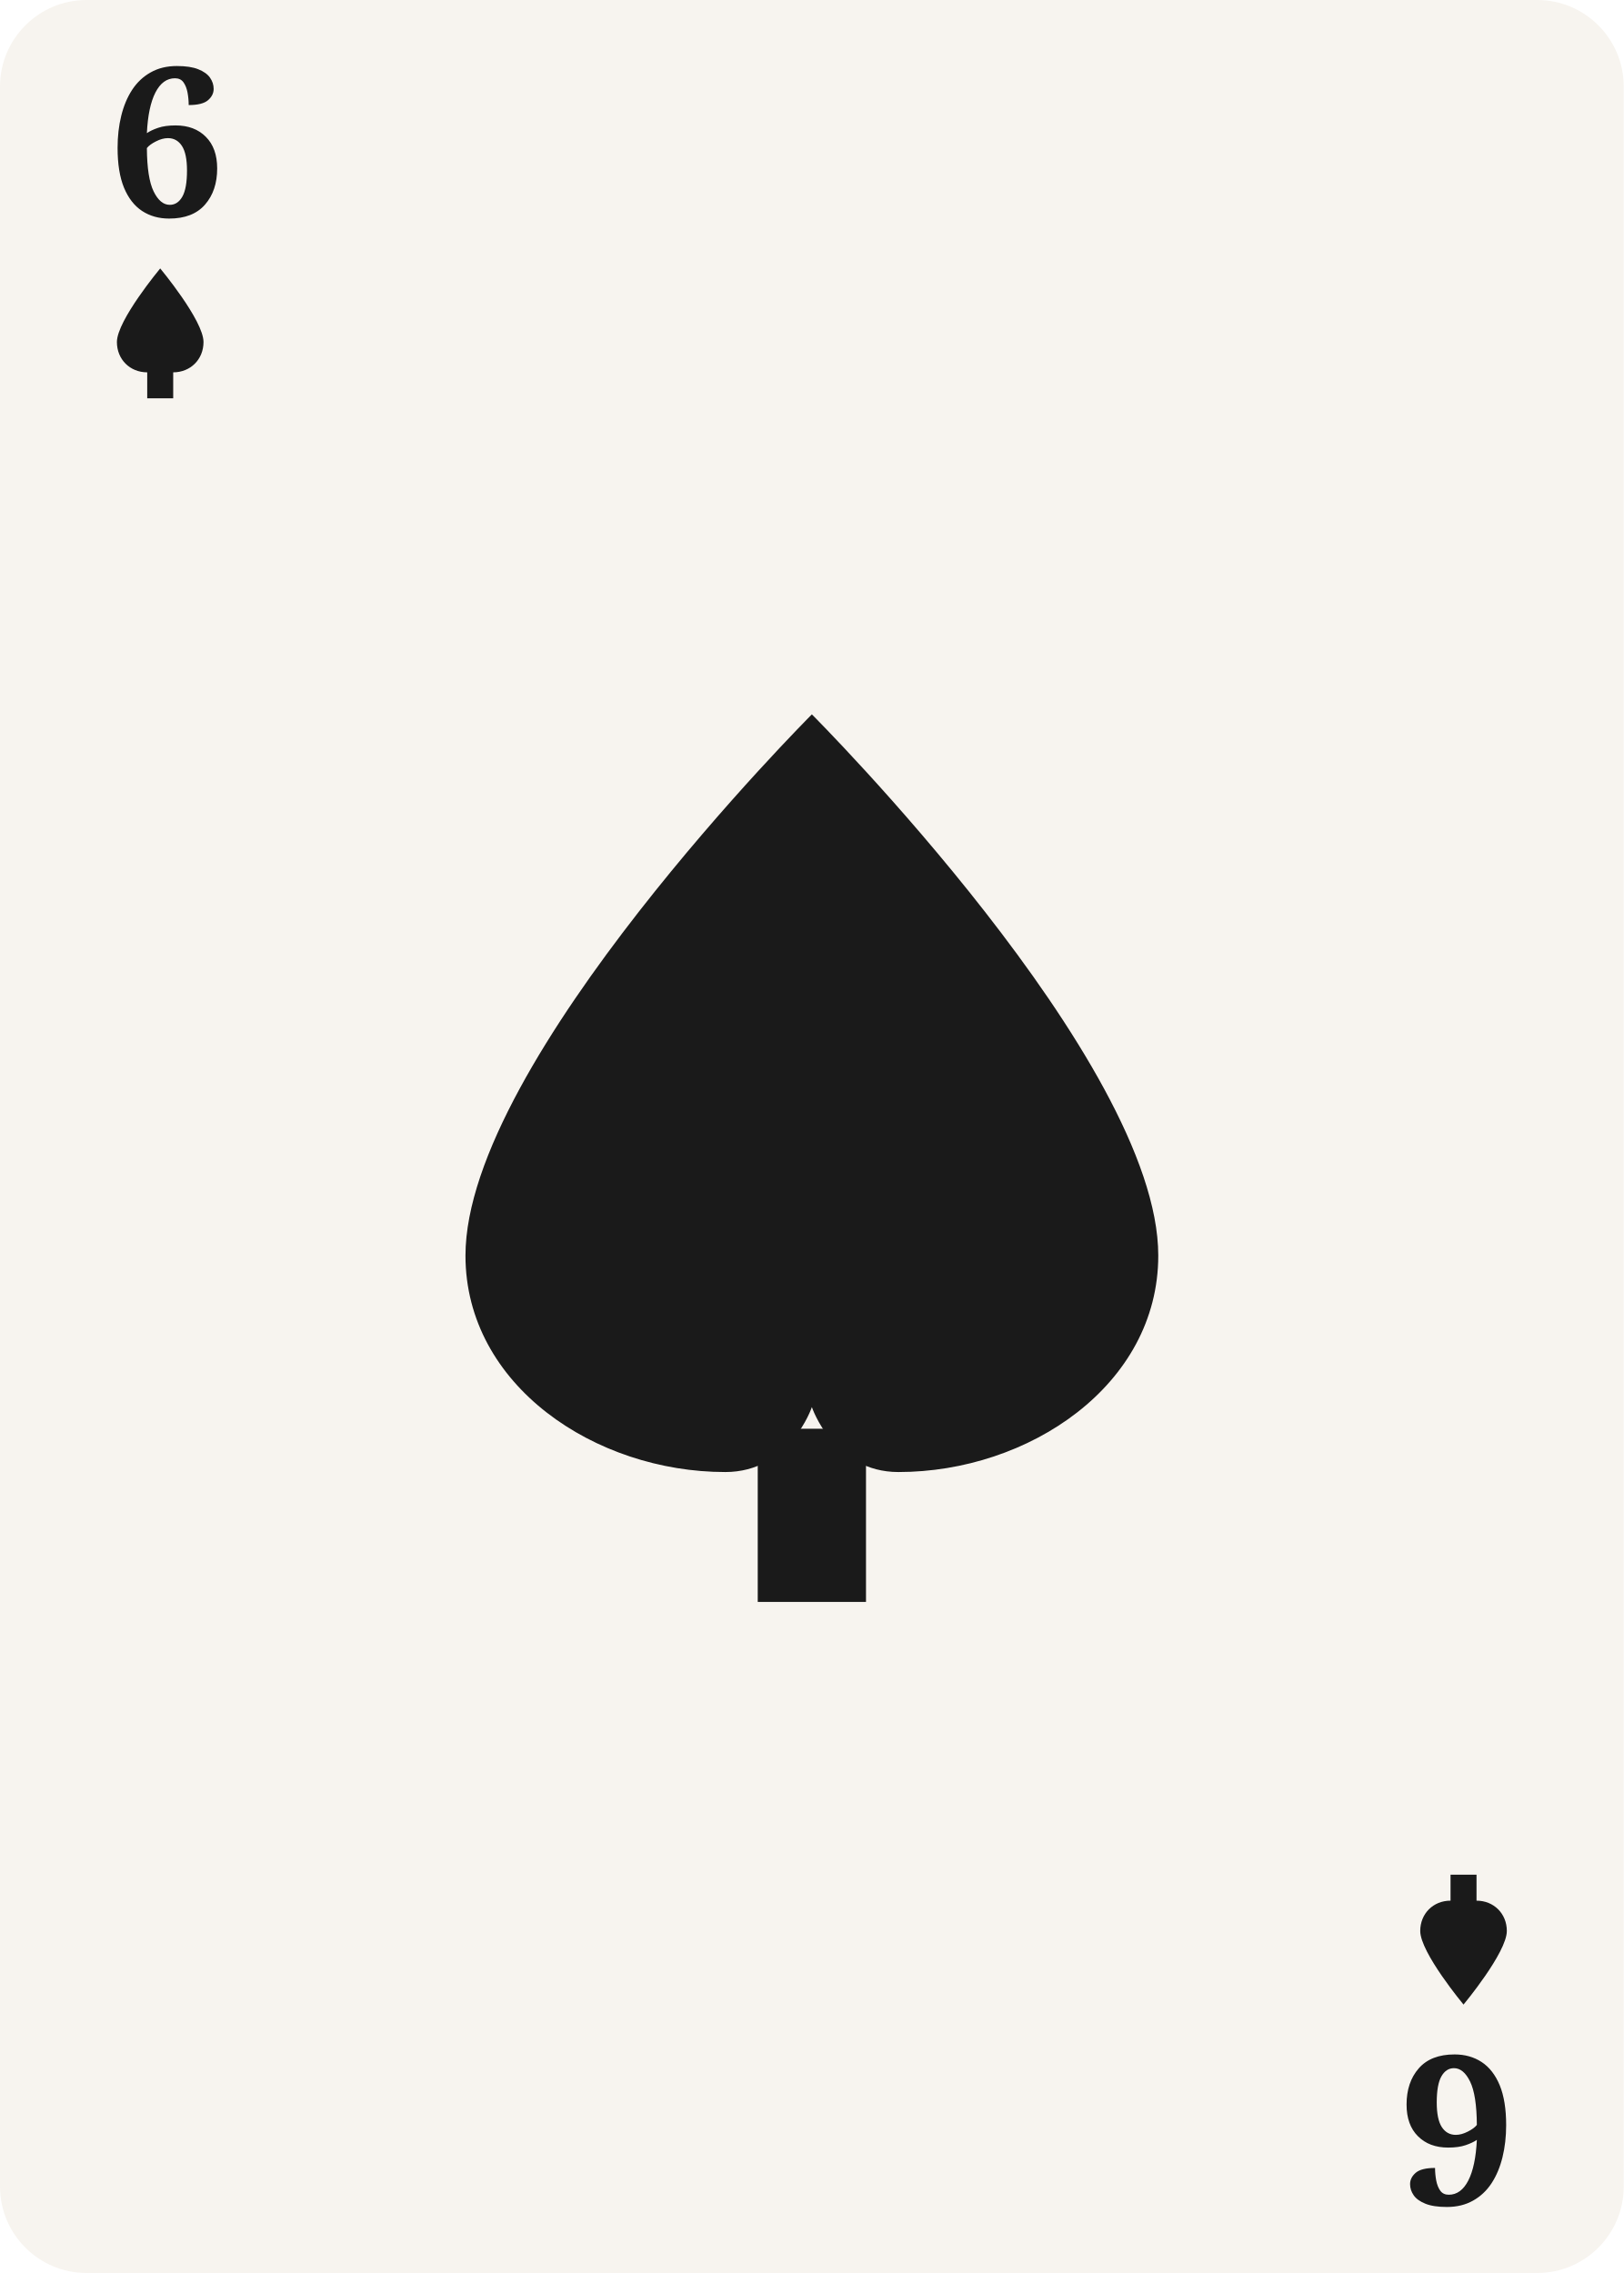
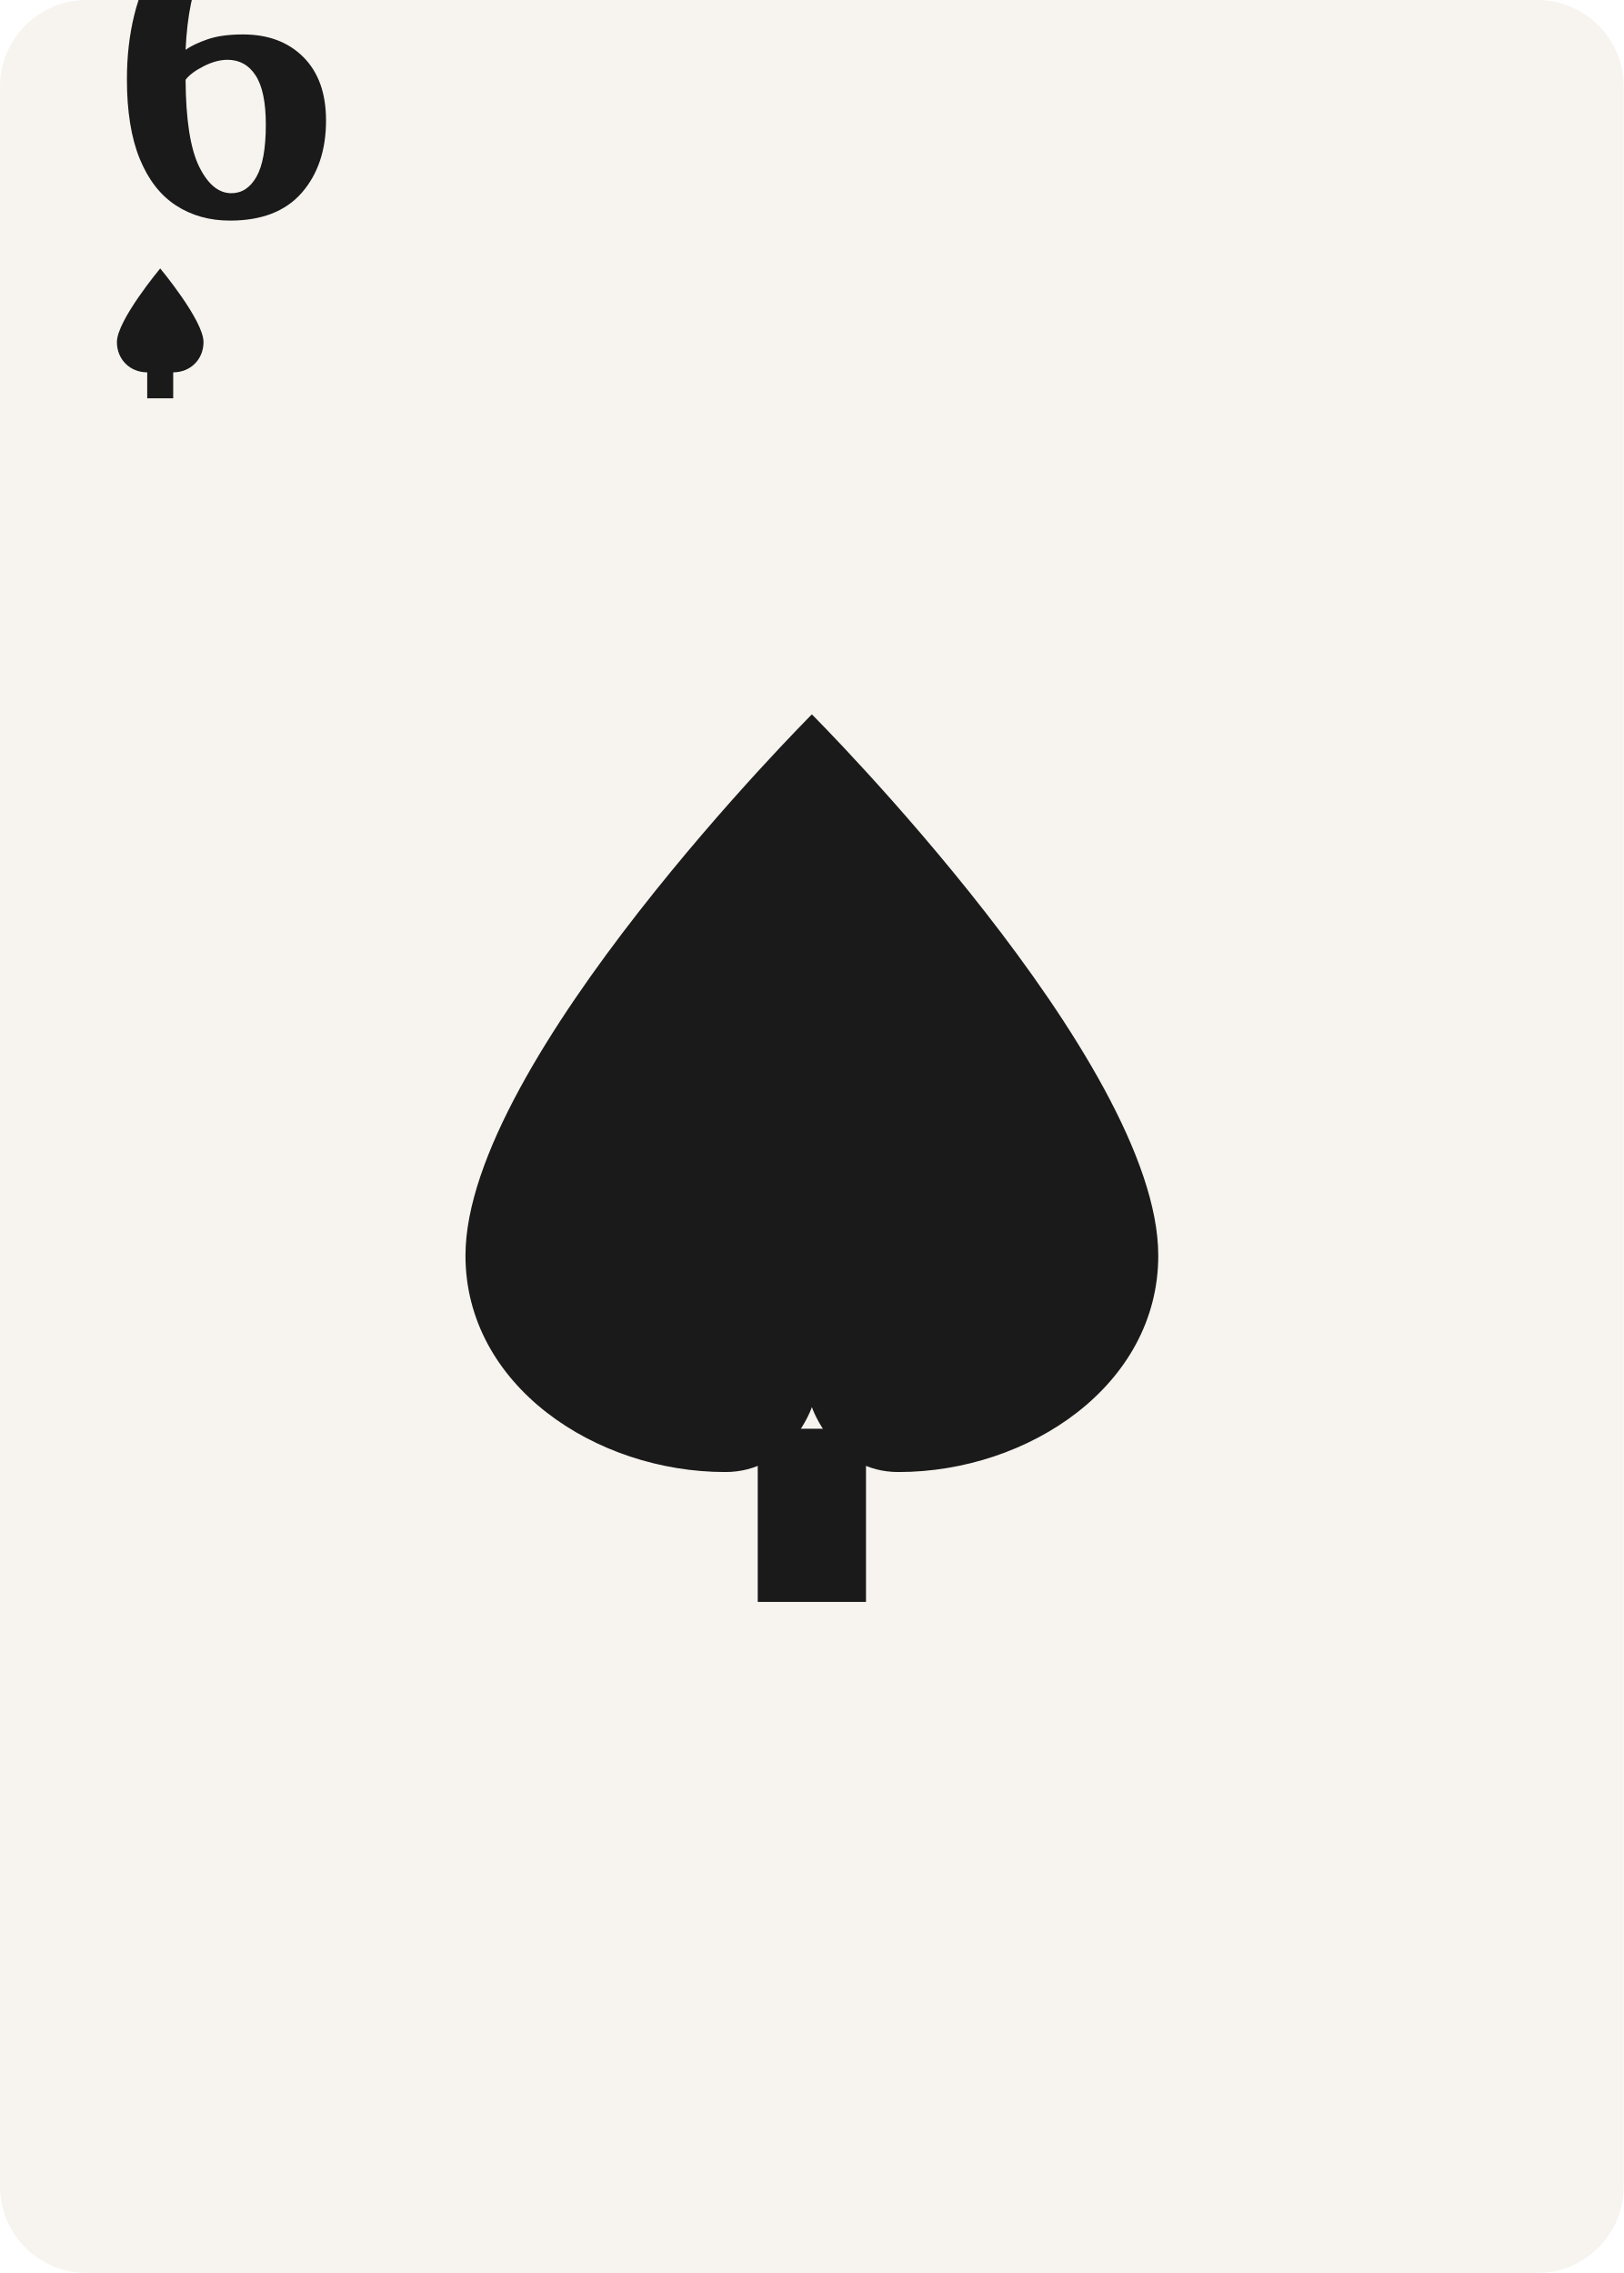
<svg xmlns="http://www.w3.org/2000/svg" viewBox="0 0 375 525" width="375" height="525">
  <rect x="0" y="0" width="375" height="525" rx="20" ry="20" fill="#F7F4EF" />
  <g transform="translate(25, 50)">
-     <text x="0" y="0" font-family="Georgia, serif" font-size="48" font-weight="bold" fill="#1A1A1A">6</text>
-     <g transform="translate(0, 12)">
-       <path d="M12,0 C12,0 2,12 2,17 C2,21 5,24 9,24 C11,24 12,22 12,22 C12,22 13,24 15,24 C19,24 22,21 22,17 C22,12 12,0 12,0 Z" fill="#1A1A1A" />
-       <rect x="9" y="21" width="6" height="9" fill="#1A1A1A" />
-     </g>
-   </g>
-   <g transform="translate(350, 475) rotate(180)">
-     <text x="0" y="0" font-family="Georgia, serif" font-size="48" font-weight="bold" fill="#1A1A1A">6</text>
+     <text x="0" y="0" font-family="Georgia, serif" font-size="96" font-weight="bold" fill="#1A1A1A">6</text>
    <g transform="translate(0, 12)">
      <path d="M12,0 C12,0 2,12 2,17 C2,21 5,24 9,24 C11,24 12,22 12,22 C12,22 13,24 15,24 C19,24 22,21 22,17 C22,12 12,0 12,0 Z" fill="#1A1A1A" />
      <rect x="9" y="21" width="6" height="9" fill="#1A1A1A" />
    </g>
  </g>
  <path d="M187.5,165 C187.5,165 107.5,245 107.5,290 C107.5,320 137.5,340 167.5,340 C182.5,340 187.5,325 187.5,325 C187.5,325 192.5,340 207.5,340 C237.5,340 267.5,320 267.5,290 C267.5,245 187.5,165 187.5,165 Z" fill="#1A1A1A" />
  <rect x="175" y="330" width="25" height="40" fill="#1A1A1A" />
</svg>
